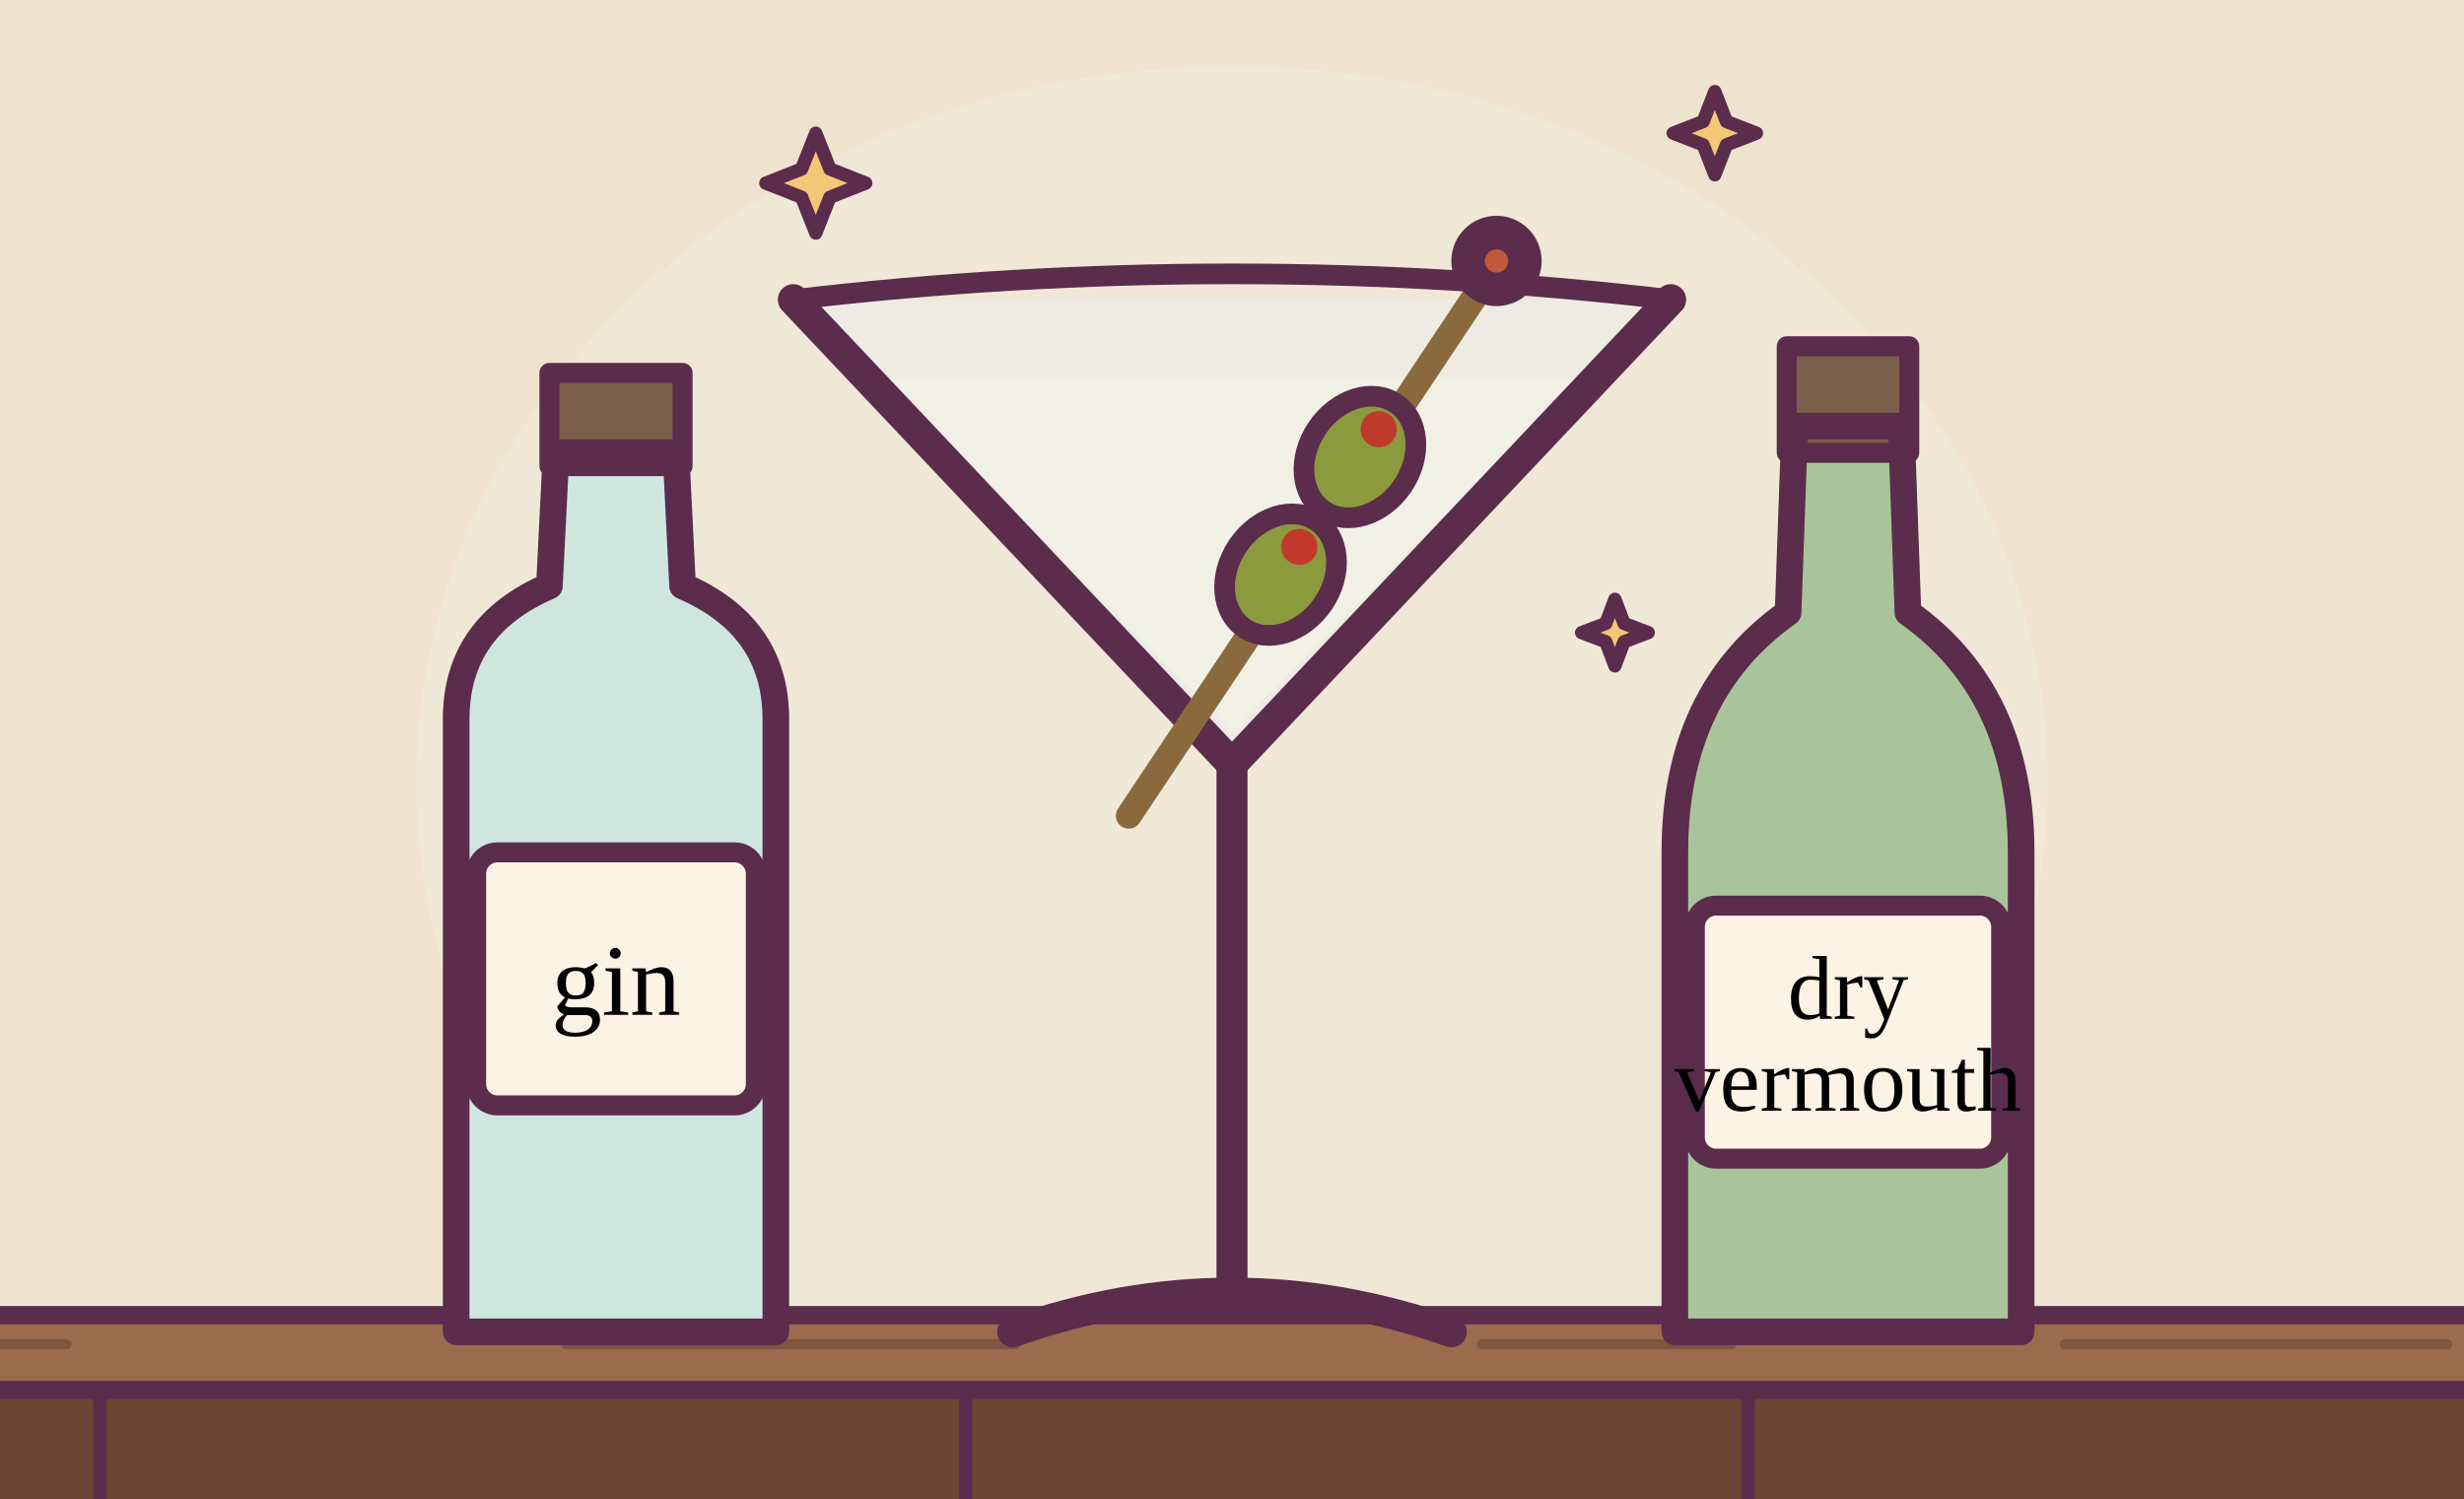
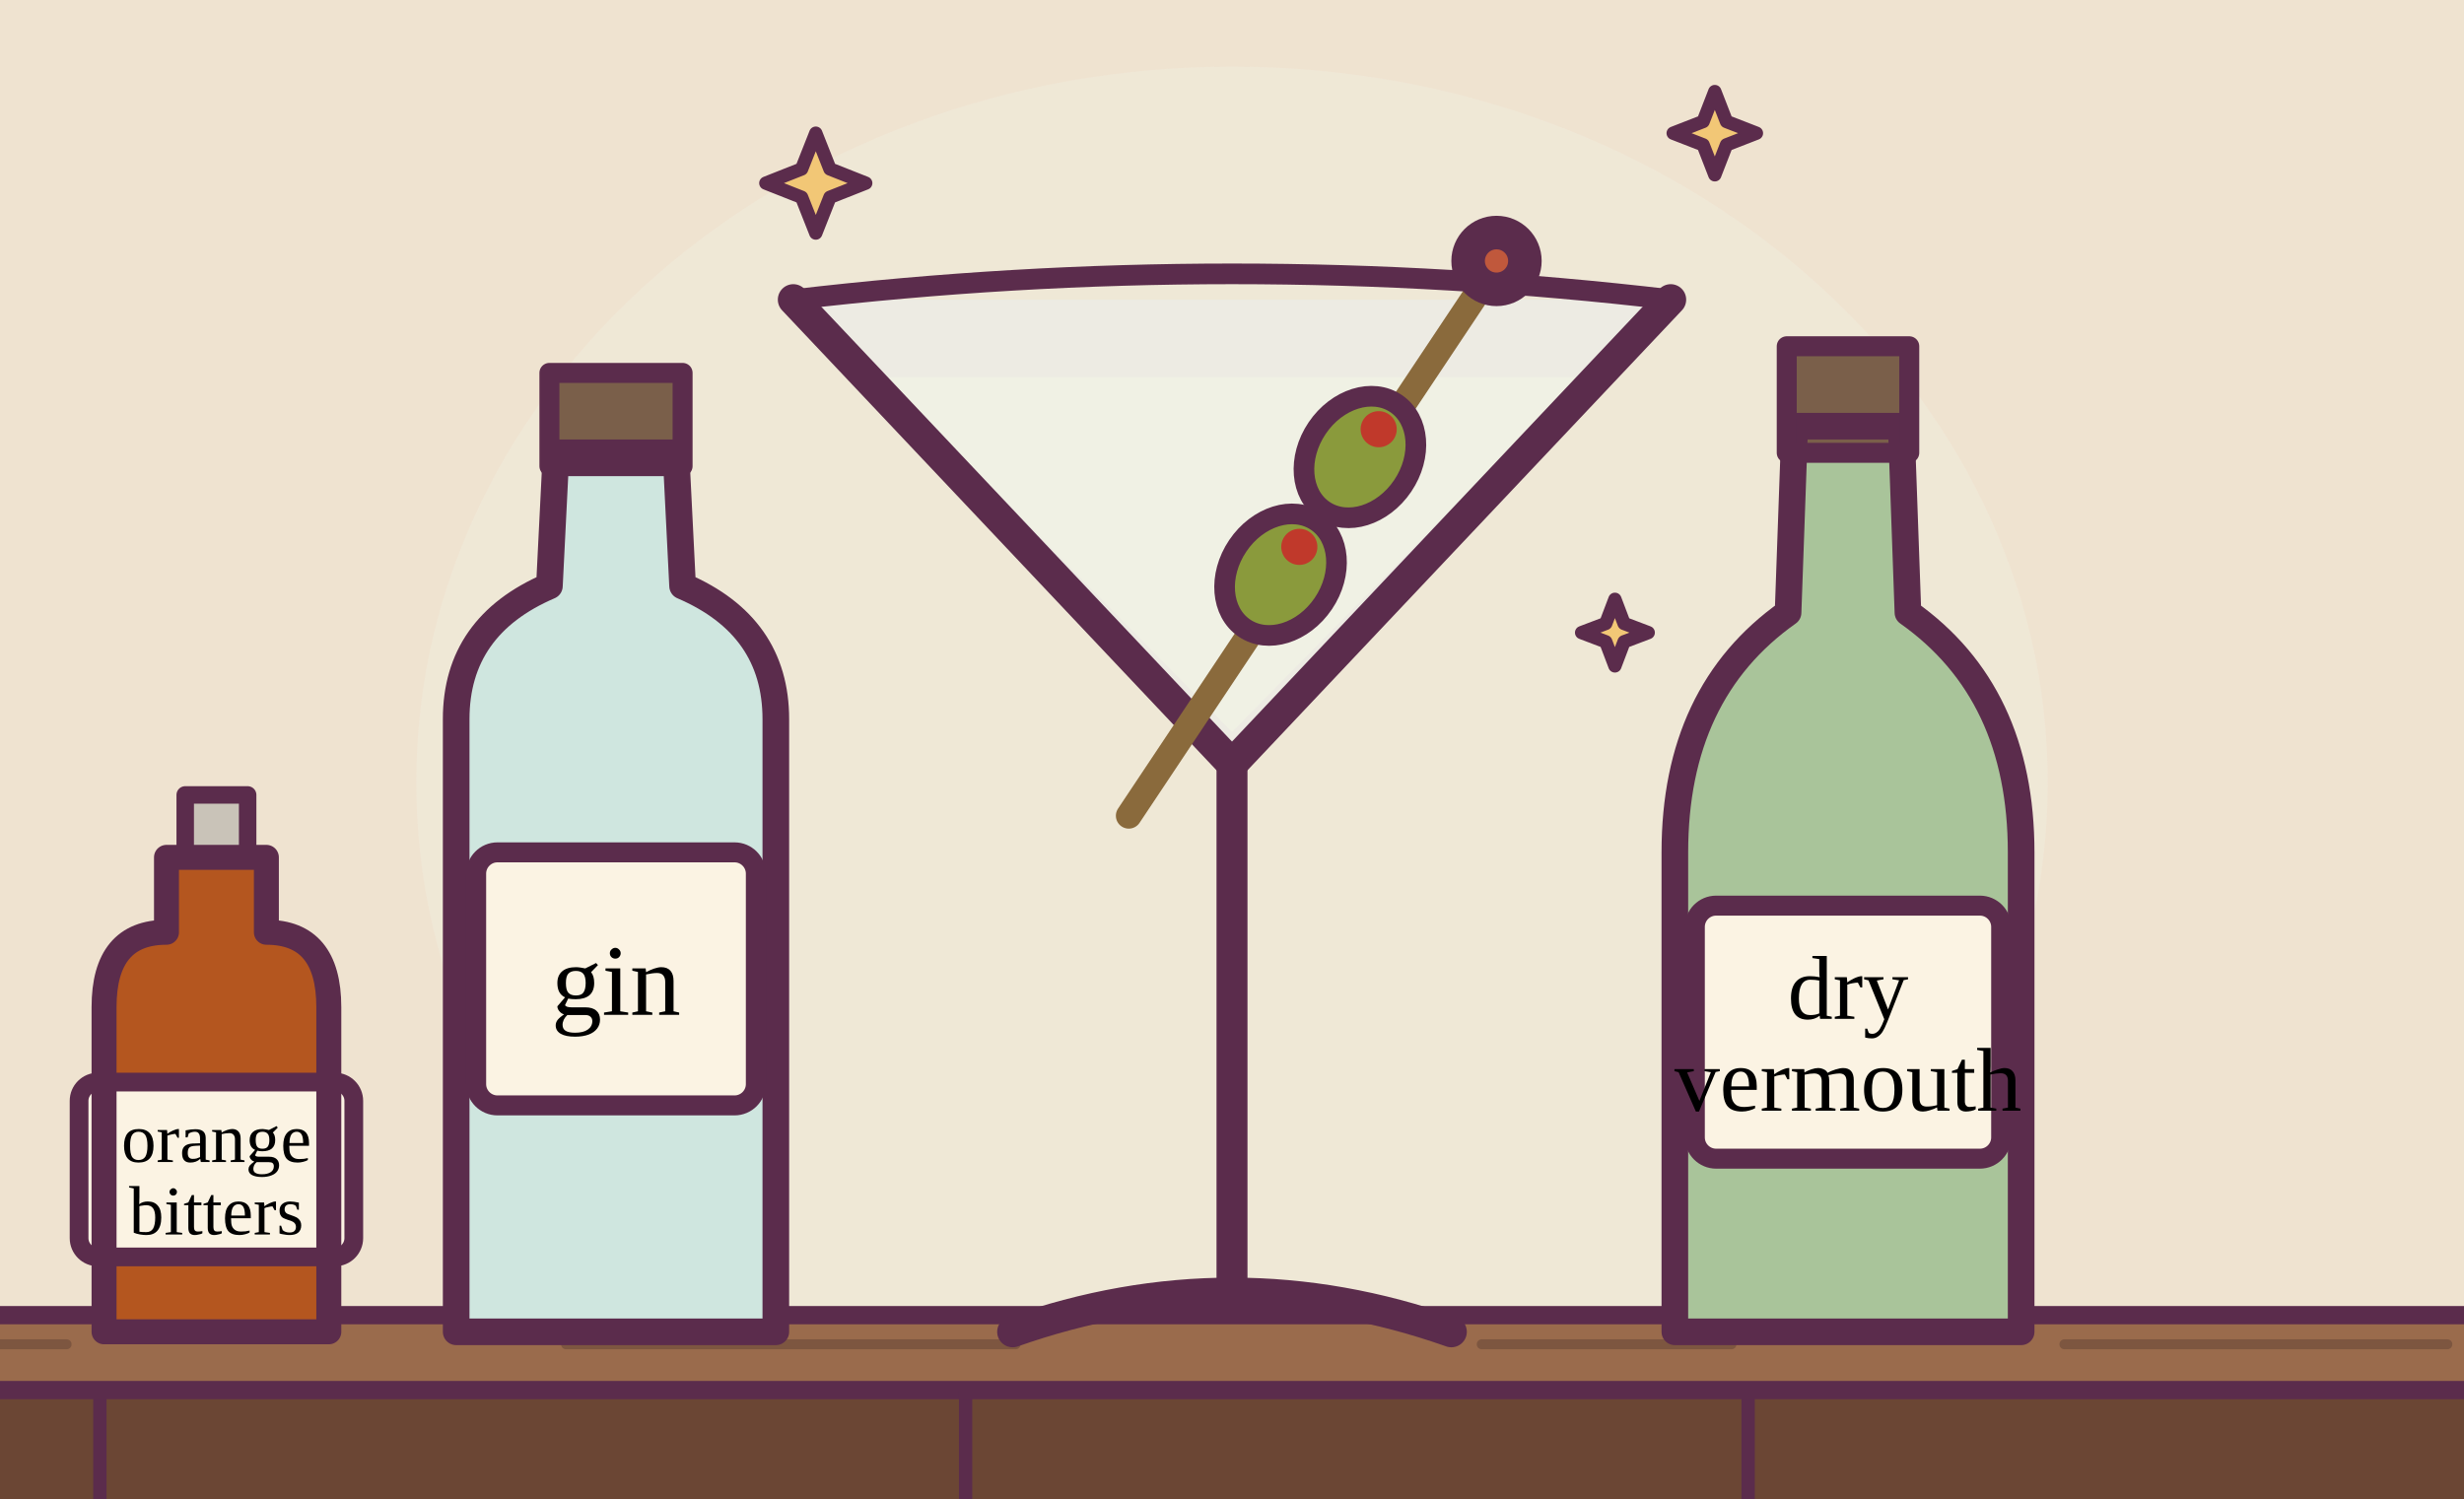
- <svg viewBox="0 0 296 180" role="img" aria-label="a Martini in a martini glass, garnished with olives, next to a bottle of gin and a bottle of dry vermouth">
+ <svg viewBox="0 0 296 180" role="img" aria-label="a Martini in a martini glass, garnished with olives, next to a bottle of orange bitters, a bottle of gin and a bottle of dry vermouth">
  <g transform="translate(-52 -24)">
    <g filter="url(#wash)">
      <rect x="0" y="0" width="400" height="236" fill="#efe3d0" />
      <ellipse cx="200" cy="118" rx="98" ry="86" fill="#f0f1e4" opacity=".32" />
    </g>
    <rect x="0" y="182" width="400" height="54" fill="#6e4b39" />
    <g filter="url(#wash)">
      <rect x="0" y="182" width="400" height="9" fill="#9a6b4c" />
      <rect x="0" y="191" width="400" height="45" fill="#6b4634" />
    </g>
    <g filter="url(#crayon)" fill="none" stroke="#5b2c4c" stroke-width="2.2" stroke-linecap="round" stroke-linejoin="round">
      <path d="M0 182 H400 M0 191 H400" />
      <path d="M64 191 V236" stroke-width="1.6" />
      <path d="M168 191 V236" stroke-width="1.6" />
      <path d="M262 191 V236" stroke-width="1.6" />
      <path d="M352 191 V236" stroke-width="1.6" />
      <path d="M22 185.5 h38" stroke="#7d5640" stroke-width="1.2" />
      <path d="M120 185.5 h54" stroke="#7d5640" stroke-width="1.2" />
      <path d="M230 185.5 h30" stroke="#7d5640" stroke-width="1.2" />
      <path d="M300 185.5 h46" stroke="#7d5640" stroke-width="1.2" />
+     </g>
+     <g transform="translate(78 184)">
+       <g transform="translate(0 -27) scale(1.5)">
+         <g filter="url(#wash)">
+           <path d="M-9 -8 Q-9 -14 -4 -14 L-4 -20 L4 -20 L4 -14 Q9 -14 9 -8 L9 18 L-9 18Z" fill="#b4561f" />
+           <rect x="-11" y="-2" width="22" height="14" rx="1.5" fill="#fbf3e3" />
+           <rect x="-2.5" y="-25" width="5" height="5" fill="#c9c3b8" />
+         </g>
+         <g filter="url(#crayon)" fill="none" stroke="#5b2c4c" stroke-width="2" stroke-linecap="round" stroke-linejoin="round">
+           <path d="M-9 -8 Q-9 -14 -4 -14 L-4 -20 L4 -20 L4 -14 Q9 -14 9 -8 L9 18 L-9 18Z" />
+           <rect x="-11" y="-2" width="22" height="14" rx="1.5" stroke-width="1.5" />
+           <rect x="-2.5" y="-25" width="5" height="5" stroke-width="1.4" />
+         </g>
+         <text class="letter" x="0" y="4.4" font-size="5.6" text-anchor="middle">orange</text>
+         <text class="letter" x="0" y="10.2" font-size="5.6" text-anchor="middle">bitters</text>
+       </g>
    </g>
    <g transform="translate(126 184)">
      <g transform="translate(0 0) scale(1.6)">
        <g filter="url(#wash)">
          <path d="M-12 0 L-12 -46 Q-12 -53 -5 -56 L-4.5 -66 L4.5 -66 L5 -56 Q12 -53 12 -46 L12 0Z" fill="#cfe6df" />
          <rect x="-10.5" y="-36" width="21" height="19" rx="1.6" fill="#fbf3e3" />
          <path d="M-5 -72 h10 v7 h-10Z" fill="#7a5f4a" />
        </g>
        <g filter="url(#crayon)" fill="none" stroke="#5b2c4c" stroke-width="2.6" stroke-linecap="round" stroke-linejoin="round">
          <path d="M-12 0 L-12 -46 Q-12 -53 -5 -56 L-4.5 -66 L4.5 -66 L5 -56 Q12 -53 12 -46 L12 0Z" stroke-width="2" />
          <rect x="-10.5" y="-36" width="21" height="19" rx="1.6" stroke-width="1.5" />
          <path d="M-5 -72 h10 v7 h-10Z" stroke-width="1.5" />
        </g>
        <text class="letter" x="0" y="-23.8" font-size="7.6" text-anchor="middle">gin</text>
      </g>
    </g>
    <g transform="translate(274 184)">
      <g transform="translate(0 0) scale(1.6)">
        <g filter="url(#wash)">
          <path d="M-13 0 L-13 -36 Q-13 -48 -4.5 -54 L-4 -68 L4 -68 L4.5 -54 Q13 -48 13 -36 L13 0Z" fill="#a9c49a" />
          <rect x="-11.5" y="-32" width="23" height="19" rx="1.6" fill="#fbf3e3" />
          <path d="M-4.6 -74 h9.2 v8 h-9.2Z" fill="#7a5f4a" />
        </g>
        <g filter="url(#crayon)" fill="none" stroke="#5b2c4c" stroke-width="2.6" stroke-linecap="round" stroke-linejoin="round">
          <path d="M-13 0 L-13 -36 Q-13 -48 -4.5 -54 L-4 -68 L4 -68 L4.5 -54 Q13 -48 13 -36 L13 0Z" stroke-width="2" />
          <rect x="-11.5" y="-32" width="23" height="19" rx="1.6" stroke-width="1.5" />
          <path d="M-4.6 -74 h9.2 v8 h-9.2Z" stroke-width="1.5" />
        </g>
        <text class="letter" x="0" y="-23.5" font-size="6.8" text-anchor="middle">dry</text>
        <text class="letter" x="0" y="-16.6" font-size="6.8" text-anchor="middle" textLength="20" lengthAdjust="spacingAndGlyphs">vermouth</text>
      </g>
    </g>
    <g transform="translate(200 184) scale(1.55)">
      <g filter="url(#wash)">
        <path d="M-34 -80 L0 -44 L34 -80Z" fill="#e7f1fb" opacity=".35" />
      </g>
      <clipPath id="martini-hero">
        <path d="M-31 -78 L0 -46.5 L31 -78Z" />
      </clipPath>
      <g clip-path="url(#martini-hero)">
        <g filter="url(#wash)">
          <rect x="-40" y="-74" width="80" height="29" fill="#f0f1e4" />
        </g>
      </g>
      <g filter="url(#crayon)" fill="none" stroke="#5b2c4c" stroke-width="2.6" stroke-linecap="round" stroke-linejoin="round">
        <path d="M-34 -80 L0 -44 L34 -80" stroke-width="2.4" />
        <path d="M-34 -80 Q0 -84 34 -80" stroke-width="1.6" />
        <path d="M0 -44 V-4 M-17 0 Q0 -6 17 0" stroke-width="2.4" />
      </g>
      <g transform="translate(6 -62)">
        <g filter="url(#crayon)" fill="none" stroke="#5b2c4c" stroke-width="2.6" stroke-linecap="round" stroke-linejoin="round">
          <path d="M14 -20 L-14 22" stroke="#8a6a3c" stroke-width="2" />
          <circle cx="14.5" cy="-21" r="2.2" fill="#c0583c" />
        </g>
        <g transform="rotate(-56)">
          <g filter="url(#wash)">
            <ellipse cx="-4" cy="0" rx="5" ry="4" fill="#8a9a3c" />
          </g>
          <g filter="url(#crayon)" fill="none" stroke="#5b2c4c" stroke-width="2.6" stroke-linecap="round" stroke-linejoin="round">
            <ellipse cx="-4" cy="0" rx="5" ry="4" stroke-width="1.6" />
          </g>
          <circle cx="-1.4" cy="0" r="1.4" fill="#c0392b" />
          <g filter="url(#wash)">
            <ellipse cx="7" cy="0" rx="5" ry="4" fill="#8a9a3c" />
          </g>
          <g filter="url(#crayon)" fill="none" stroke="#5b2c4c" stroke-width="2.6" stroke-linecap="round" stroke-linejoin="round">
            <ellipse cx="7" cy="0" rx="5" ry="4" stroke-width="1.6" />
          </g>
          <circle cx="9.6" cy="0" r="1.4" fill="#c0392b" />
        </g>
      </g>
    </g>
    <g class="twinkle" style="transform-origin:150px 46px">
      <path d="M150 40 L151.7 44.3 L156 46 L151.7 47.7 L150 52 L148.3 47.7 L144 46 L148.3 44.3Z" fill="#f2c776" stroke="#5b2c4c" stroke-width="1.6" stroke-linejoin="round" />
    </g>
    <g class="twinkle d2" style="transform-origin:258px 40px">
      <path d="M258 35 L259.4 38.6 L263 40 L259.4 41.4 L258 45 L256.6 41.4 L253 40 L256.6 38.6Z" fill="#f2c776" stroke="#5b2c4c" stroke-width="1.6" stroke-linejoin="round" />
    </g>
    <g class="twinkle d3" style="transform-origin:246px 100px">
      <path d="M246 96 L247.1 98.9 L250 100 L247.1 101.1 L246 104 L244.9 101.1 L242 100 L244.9 98.9Z" fill="#f2c776" stroke="#5b2c4c" stroke-width="1.6" stroke-linejoin="round" />
    </g>
  </g>
</svg>
